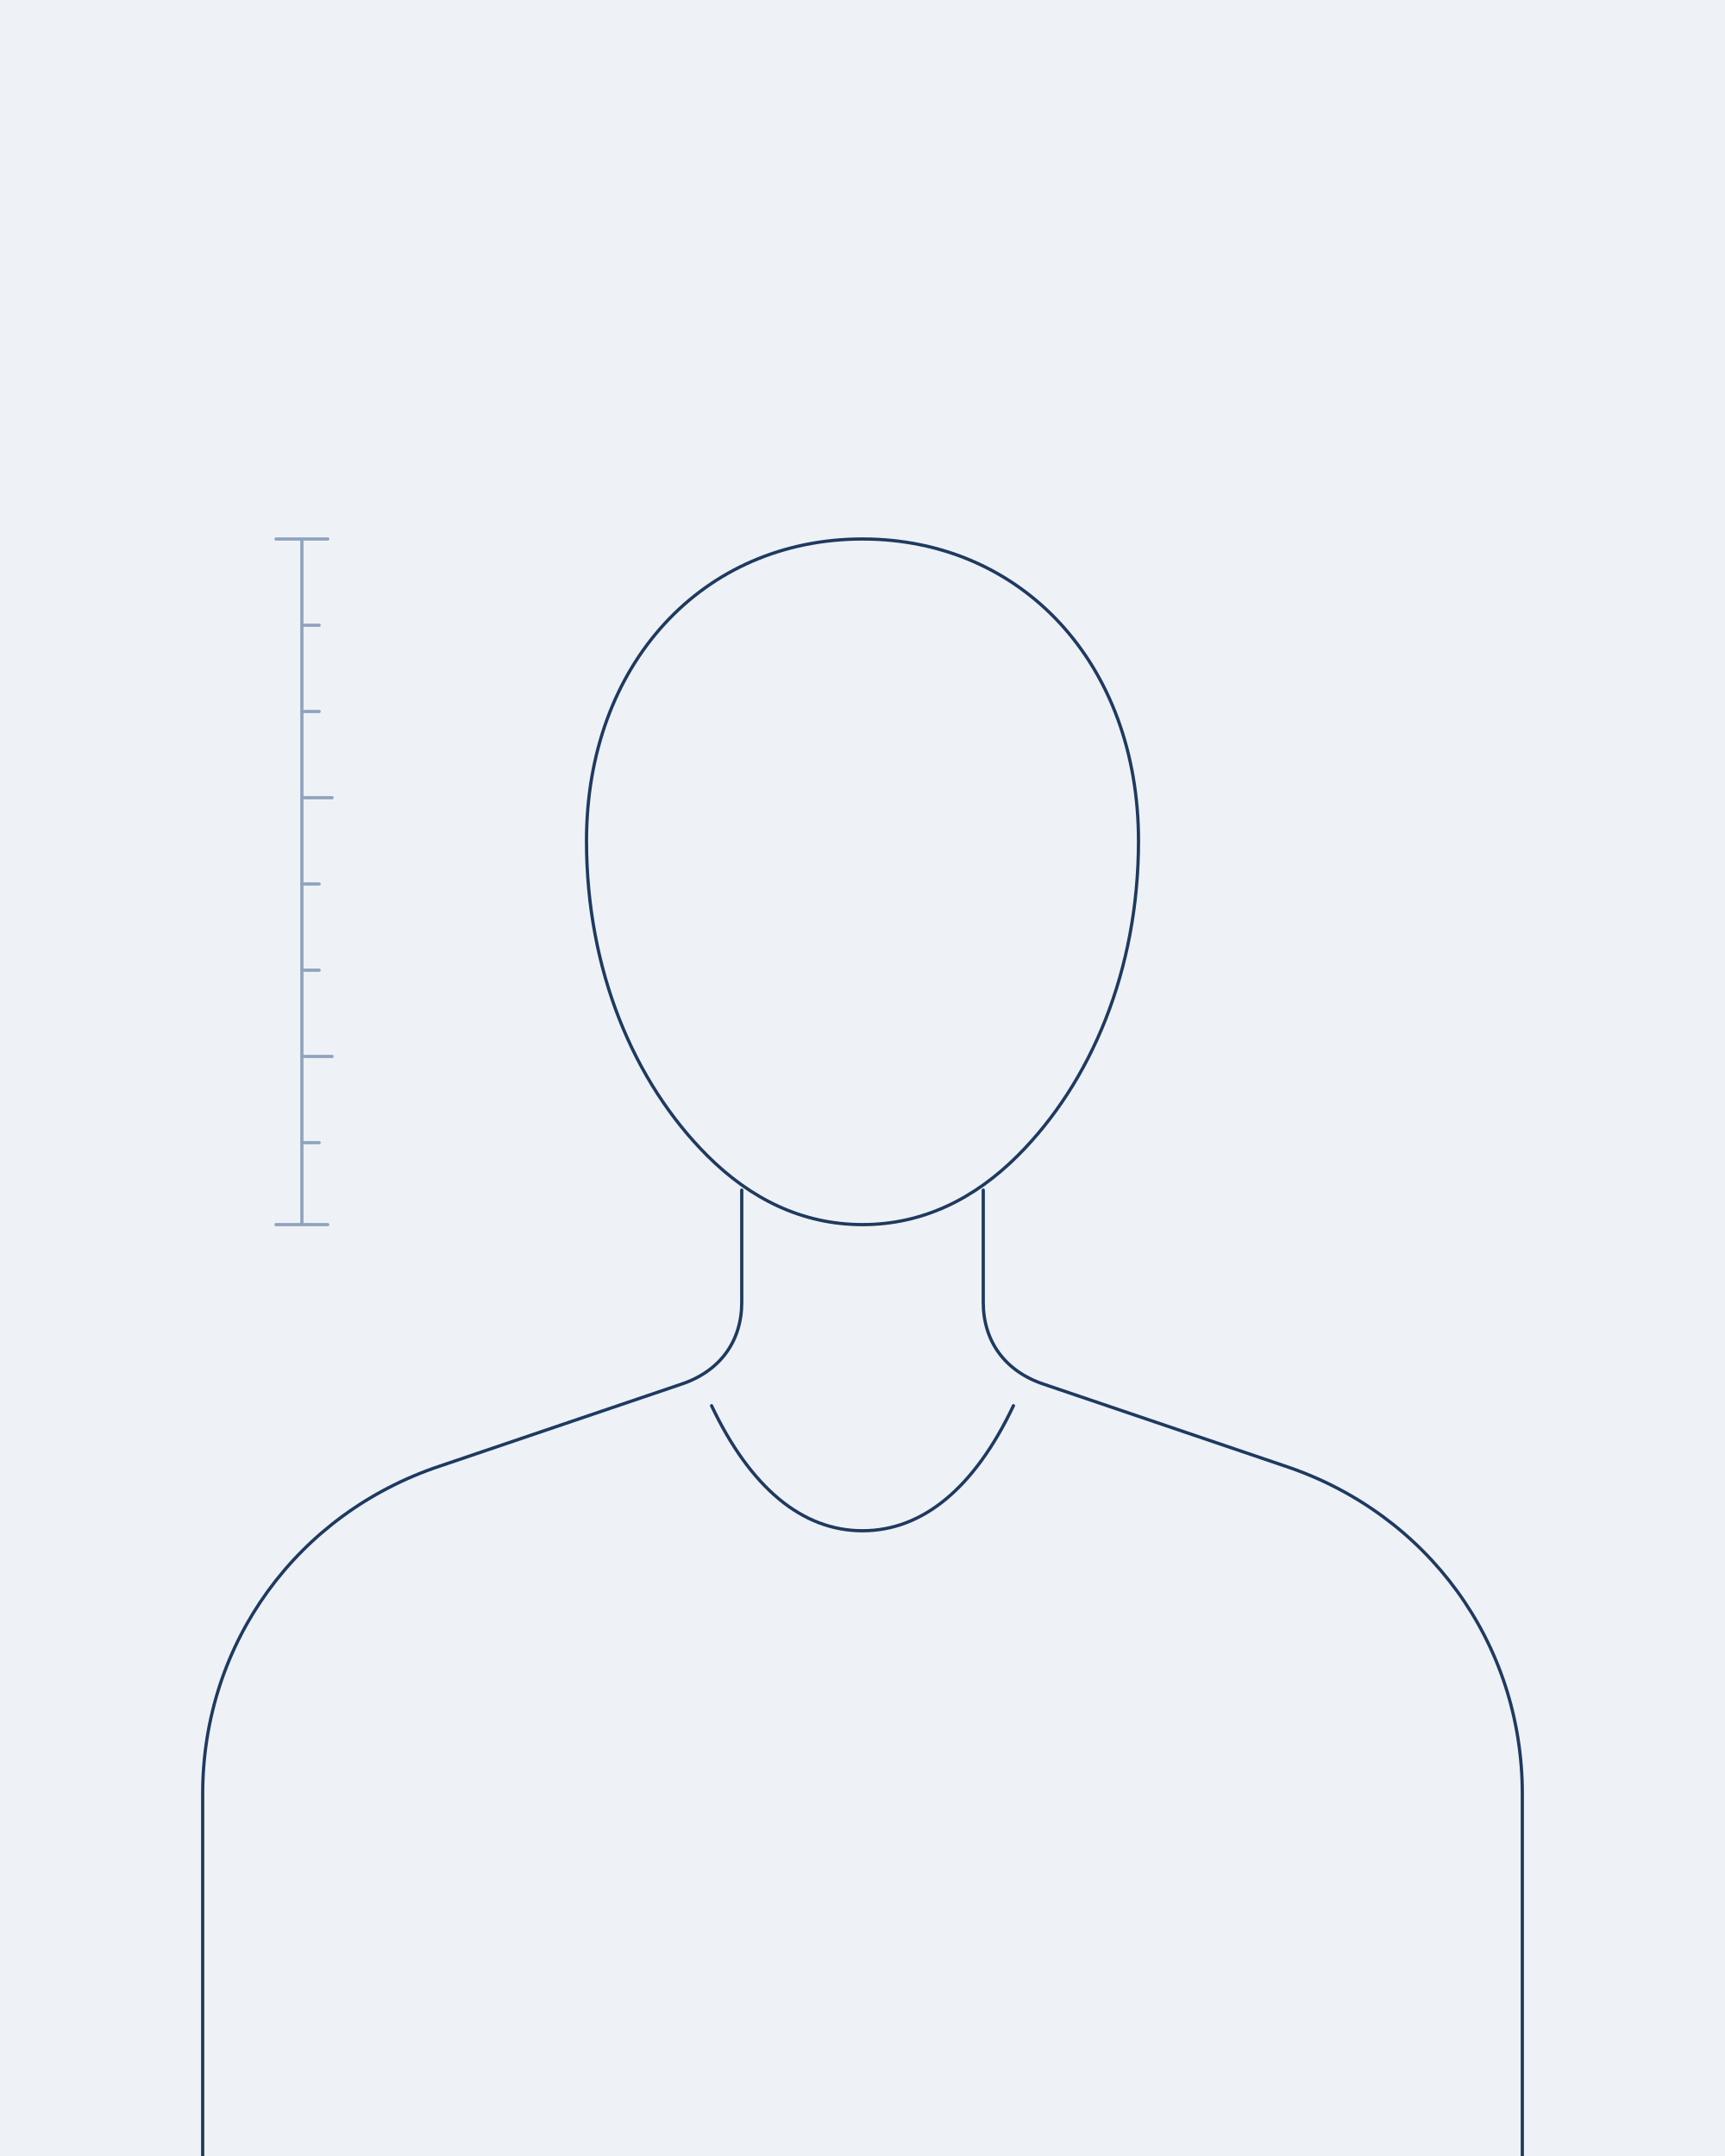
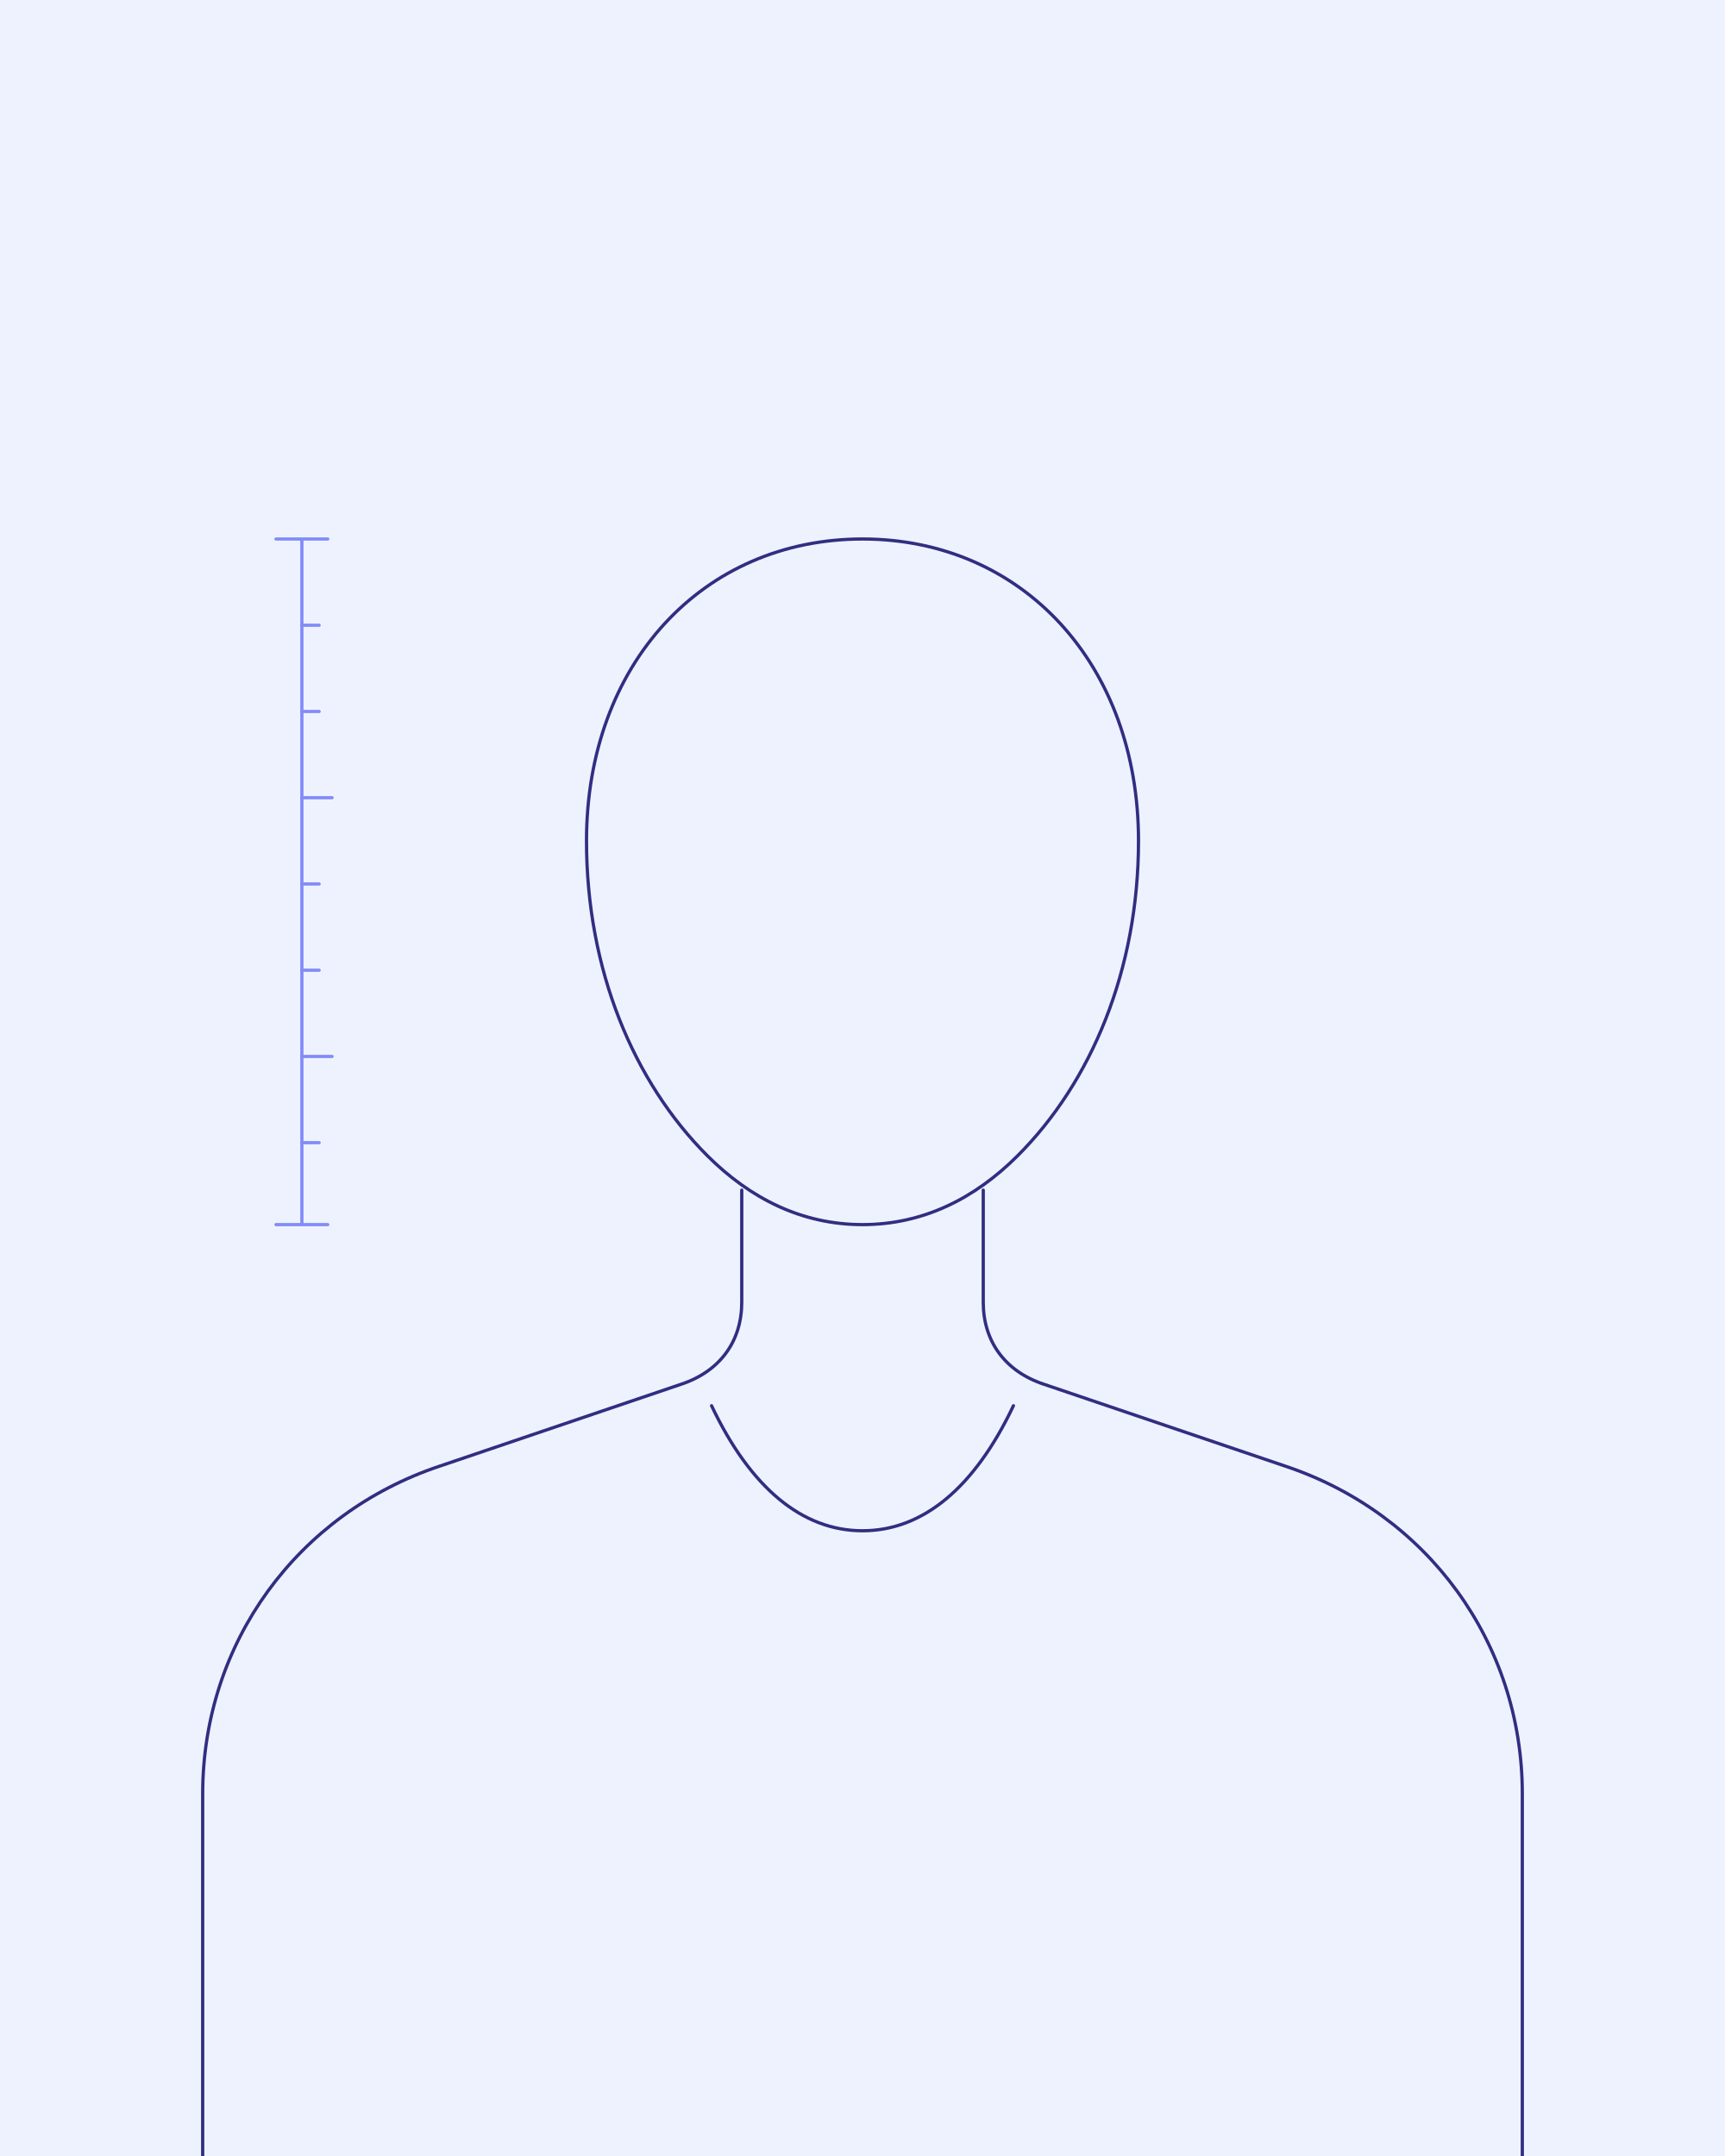
<svg xmlns="http://www.w3.org/2000/svg" viewBox="0 0 800 1000" role="img" aria-label="Ilustración provisional de Sebastián Jaque">
-   <rect width="800" height="1000" fill="#EEF2F7" />
-   <g fill="none" stroke="#1F3A5F" stroke-width="1.5" stroke-linecap="round" stroke-linejoin="round" vector-effect="non-scaling-stroke">
+   <rect width="800" height="1000" fill="#EEF2FF" />
+   <g fill="none" stroke="#312E81" stroke-width="1.5" stroke-linecap="round" stroke-linejoin="round" vector-effect="non-scaling-stroke">
    <path vector-effect="non-scaling-stroke" d="M400 250c-74 0-128 58-128 140 0 60 22 112 56 146 20 20 44 32 72 32s52-12 72-32c34-34 56-86 56-146 0-82-54-140-128-140Z" />
    <path vector-effect="non-scaling-stroke" d="M344 552v52c0 18-10 32-28 38l-112 38c-66 22-110 82-110 152v168" />
    <path vector-effect="non-scaling-stroke" d="M456 552v52c0 18 10 32 28 38l112 38c66 22 110 82 110 152v168" />
    <path vector-effect="non-scaling-stroke" d="M330 652c18 38 42 58 70 58s52-20 70-58" />
  </g>
-   <g fill="none" stroke="#8FA3BF" stroke-width="1.5" stroke-linecap="round" vector-effect="non-scaling-stroke">
+   <g fill="none" stroke="#818CF8" stroke-width="1.5" stroke-linecap="round" vector-effect="non-scaling-stroke">
    <path vector-effect="non-scaling-stroke" d="M140 250V568M128 250h24M128 568h24" />
    <path vector-effect="non-scaling-stroke" d="M140 290h8M140 330h8M140 370h14M140 410h8M140 450h8M140 490h14M140 530h8" />
  </g>
</svg>
